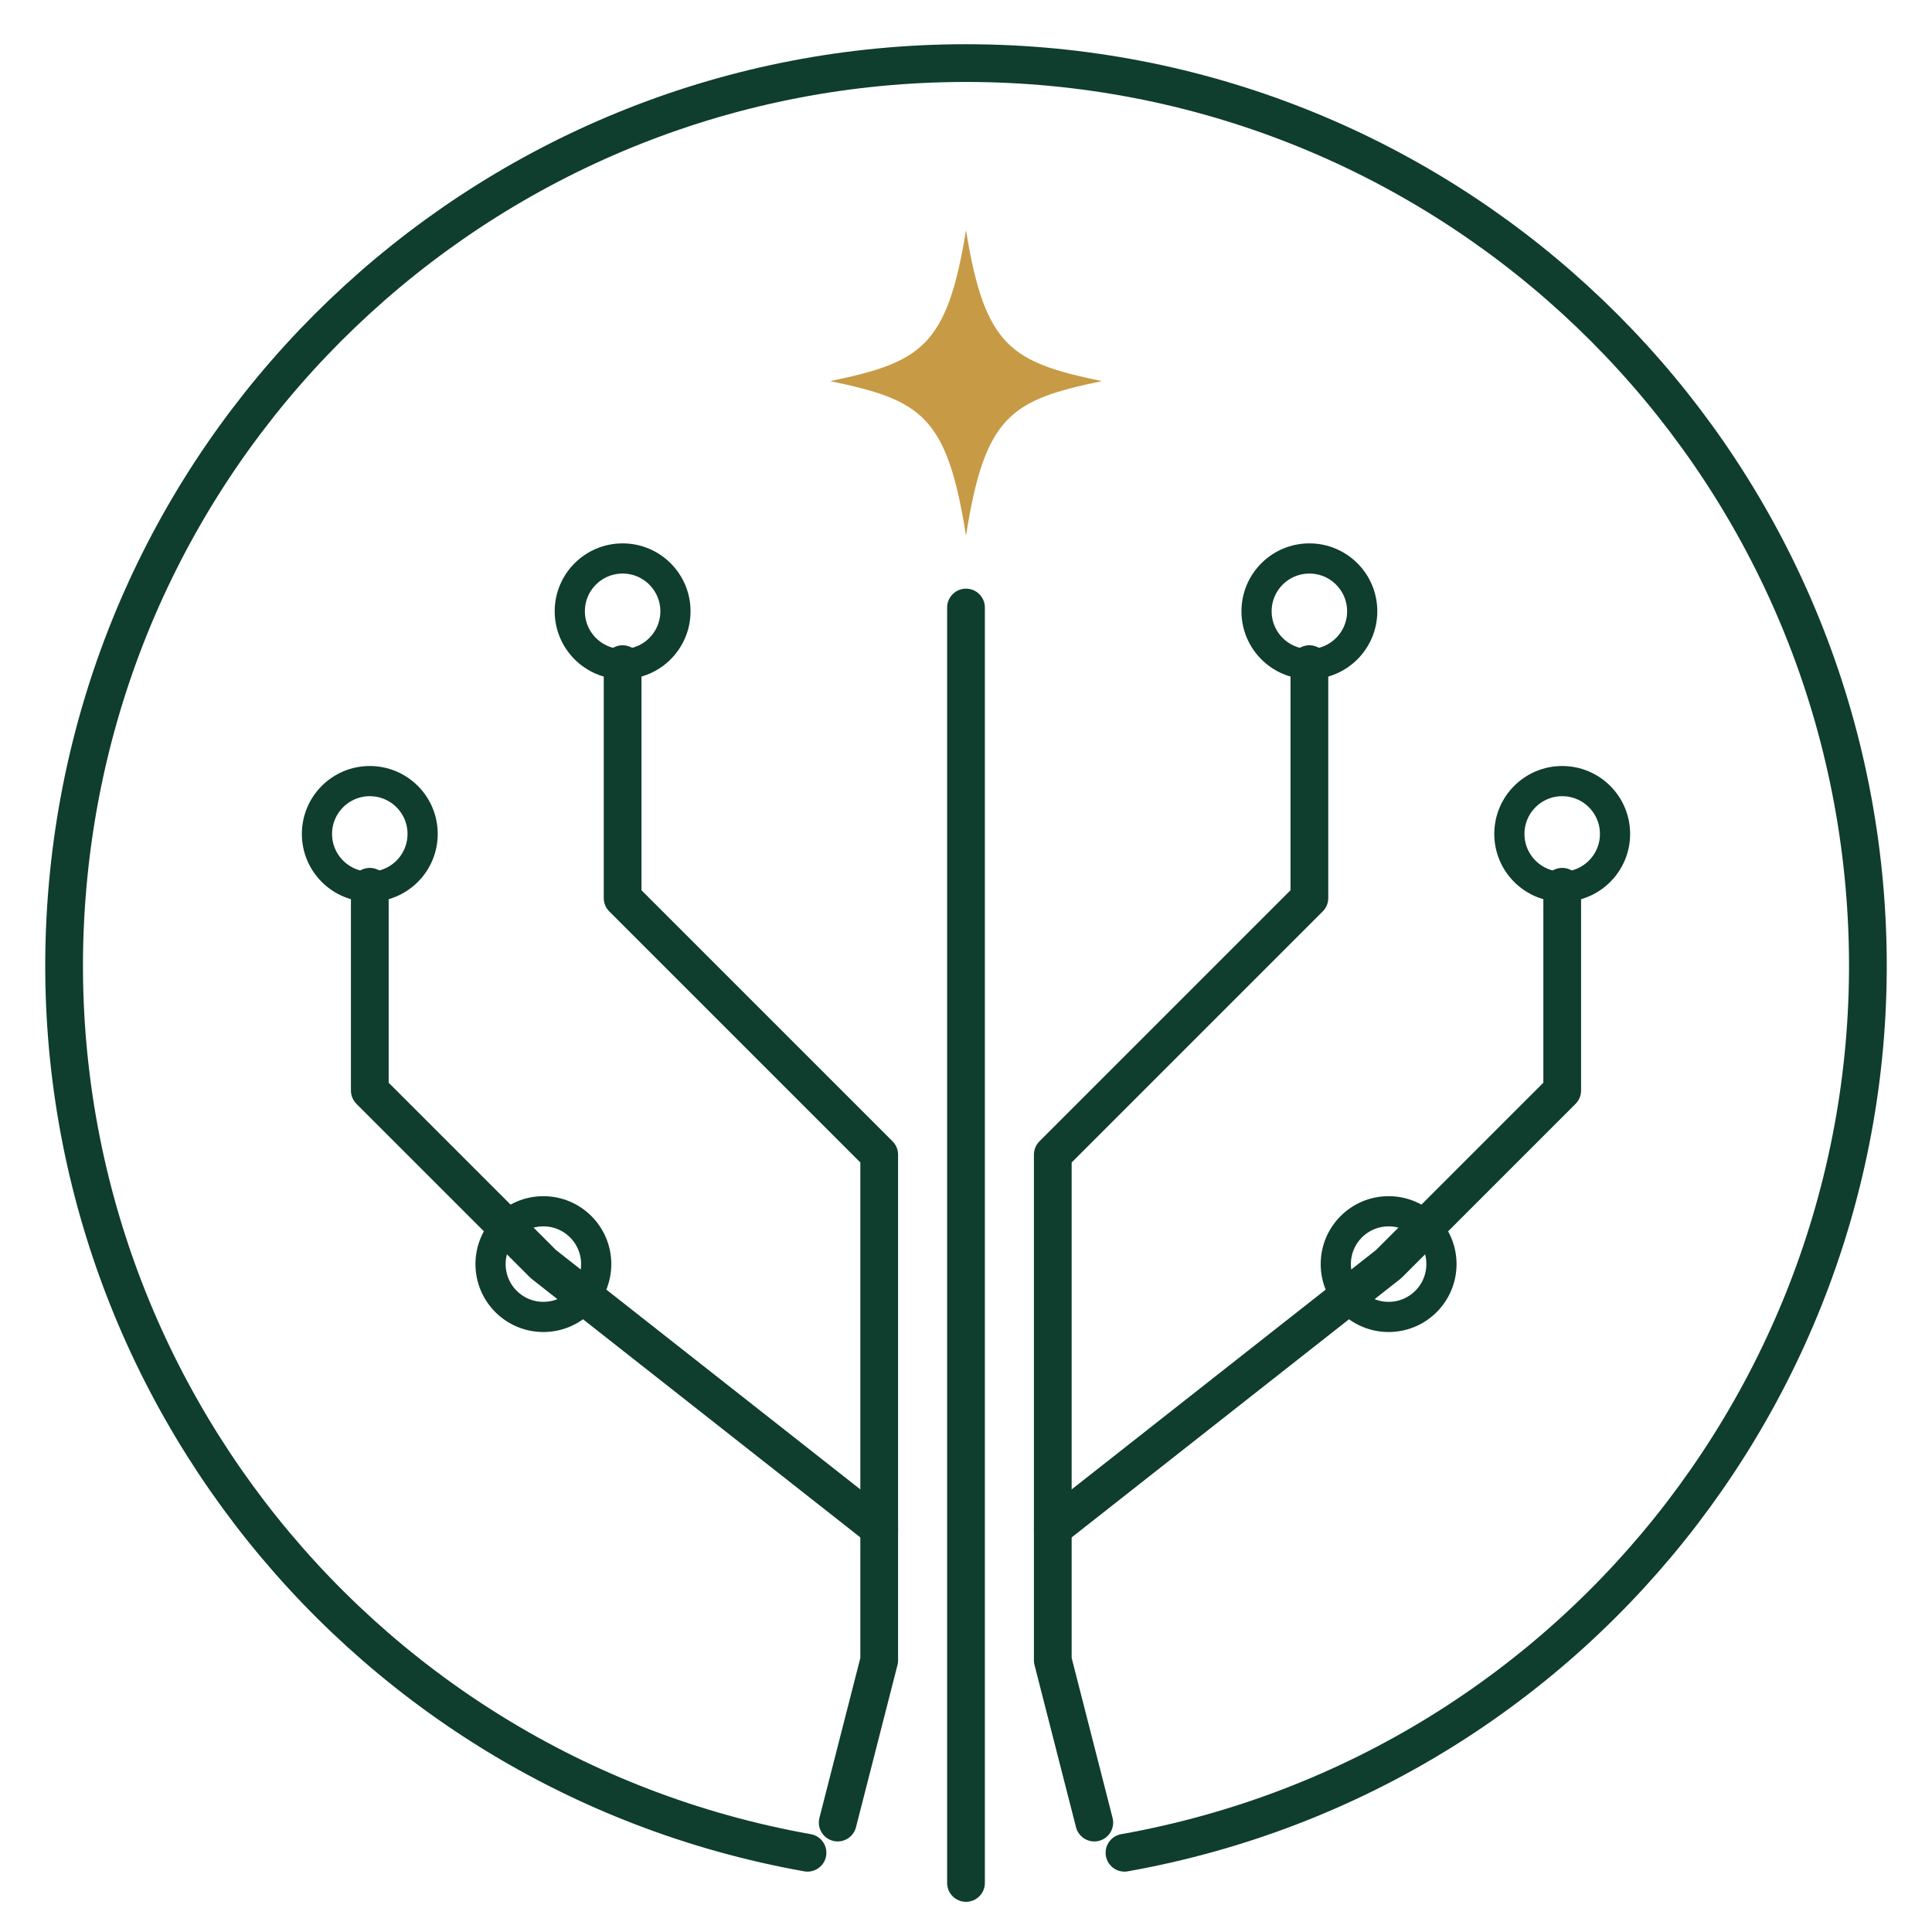
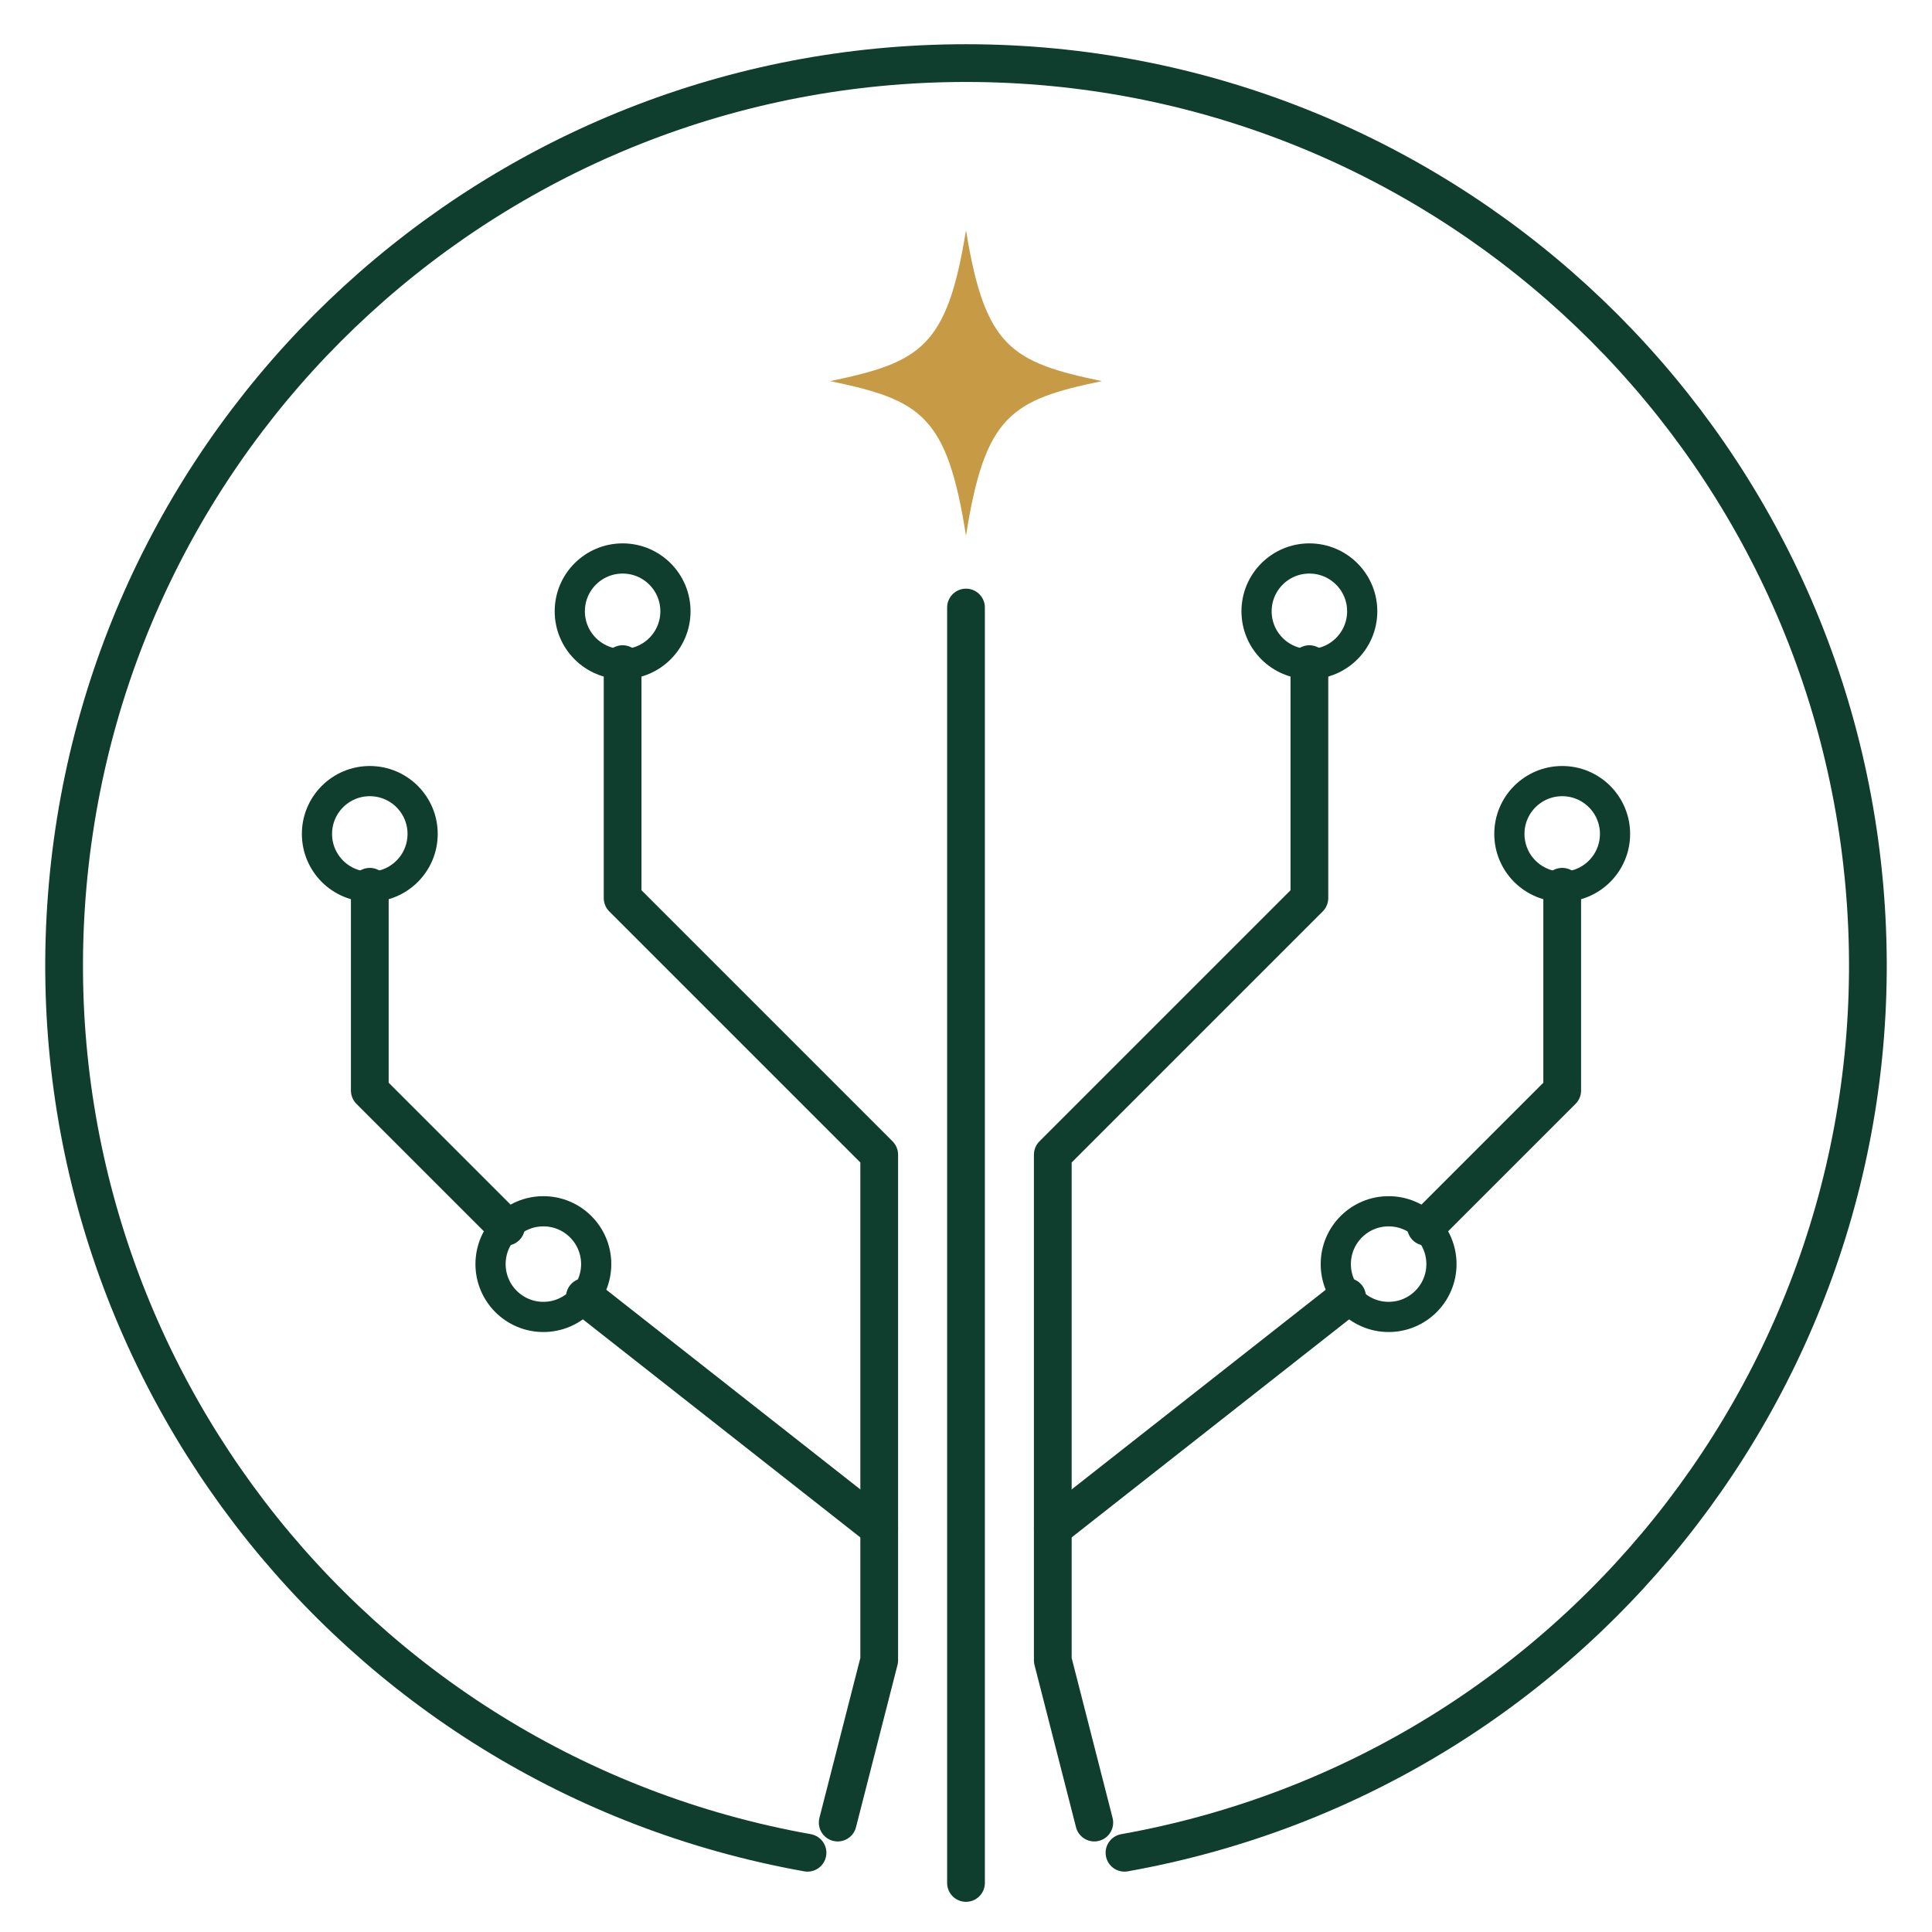
<svg xmlns="http://www.w3.org/2000/svg" viewBox="0 0 512 512" fill="none" role="img" aria-label="Eldrun">
  <g stroke="#0F3D2E" stroke-linecap="round" stroke-linejoin="round" fill="none">
    <path d="M 214 491 A 239 239 0 1 1 298 491" stroke-width="10" />
    <path d="M 256 161 L 256 499" stroke-width="10" />
    <g id="eldrun-branches">
      <path d="M 165 176 L 165 238 L 233 306 L 233 440 L 222 483" stroke-width="10" />
-       <path d="M 98 235 L 98 289 L 144 335 L 233 405" stroke-width="10" />
+       <path d="M 98 235 L 98 289 L 134.1 325.1 M 155 343.7 L 233 405" stroke-width="10" />
      <circle cx="165" cy="162" r="14" stroke-width="8" />
      <circle cx="98" cy="221" r="14" stroke-width="8" />
      <circle cx="144" cy="335" r="14" stroke-width="8" />
    </g>
    <use href="#eldrun-branches" transform="translate(512,0) scale(-1,1)" />
  </g>
  <path d="M 256 61            C 261 92 268 96 292 101            C 268 106 261 110 256 142            C 251 110 244 106 220 101            C 244 96 251 92 256 61 Z" fill="#C79A45" />
</svg>
